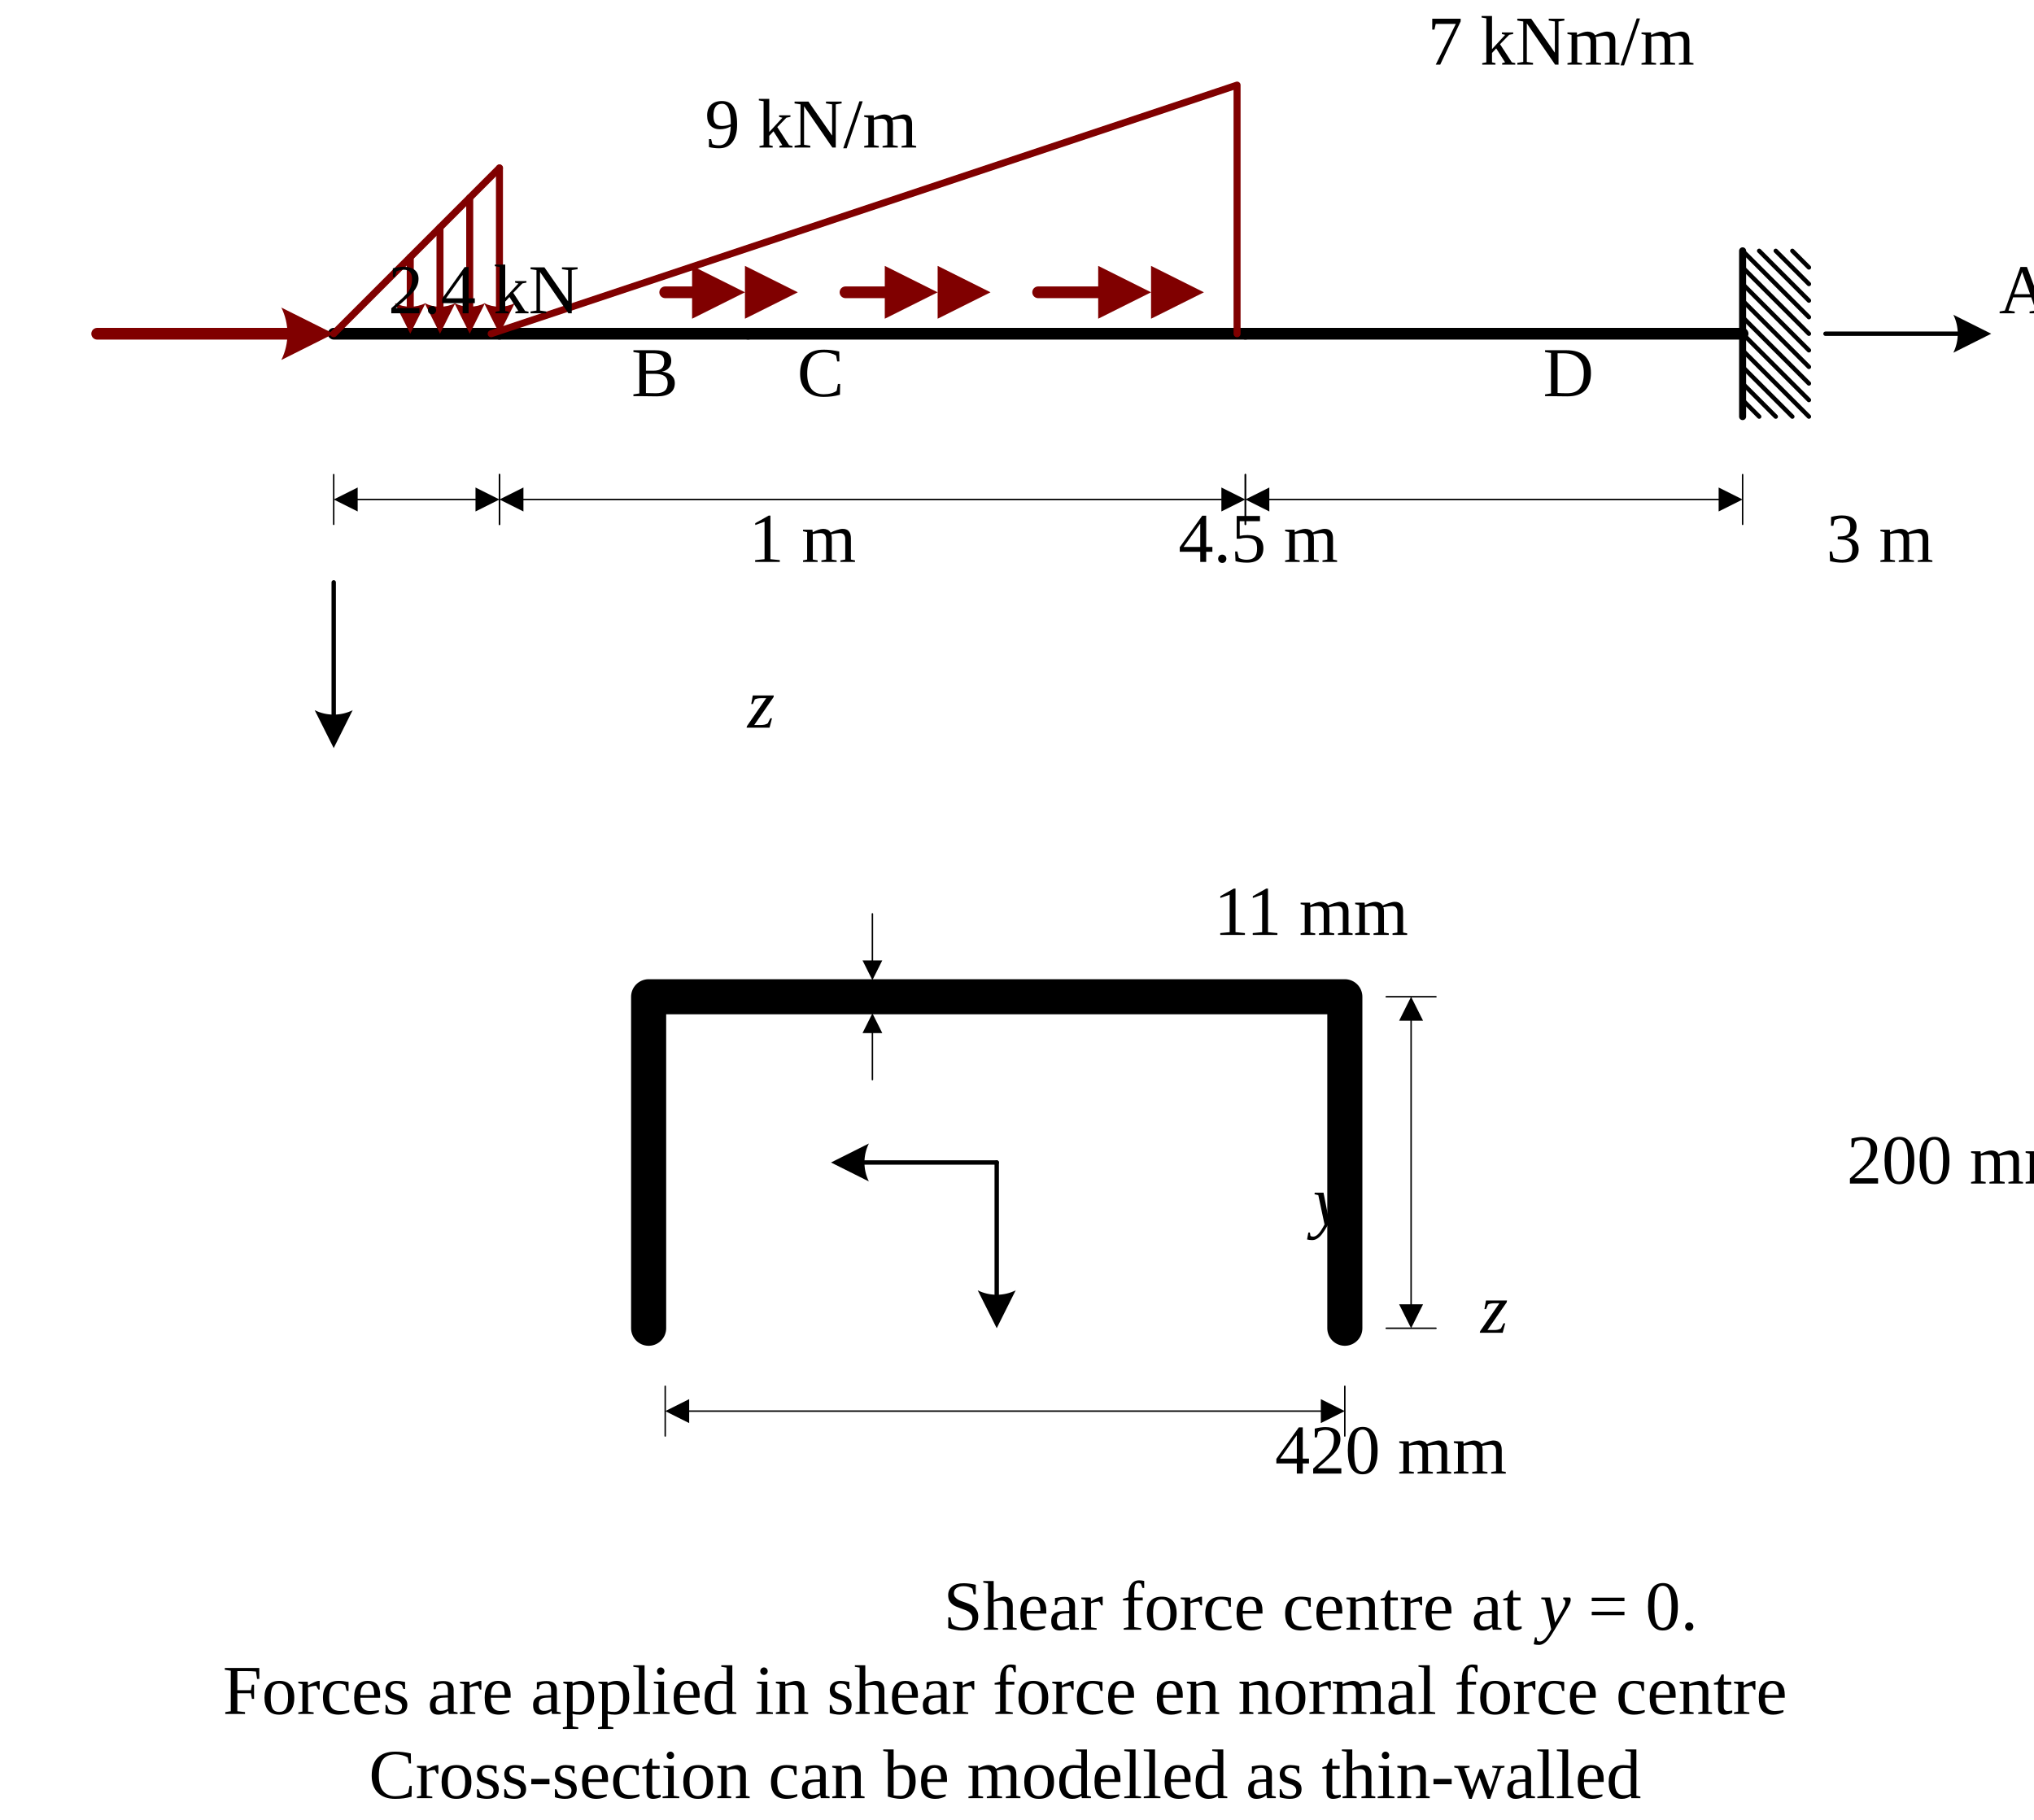
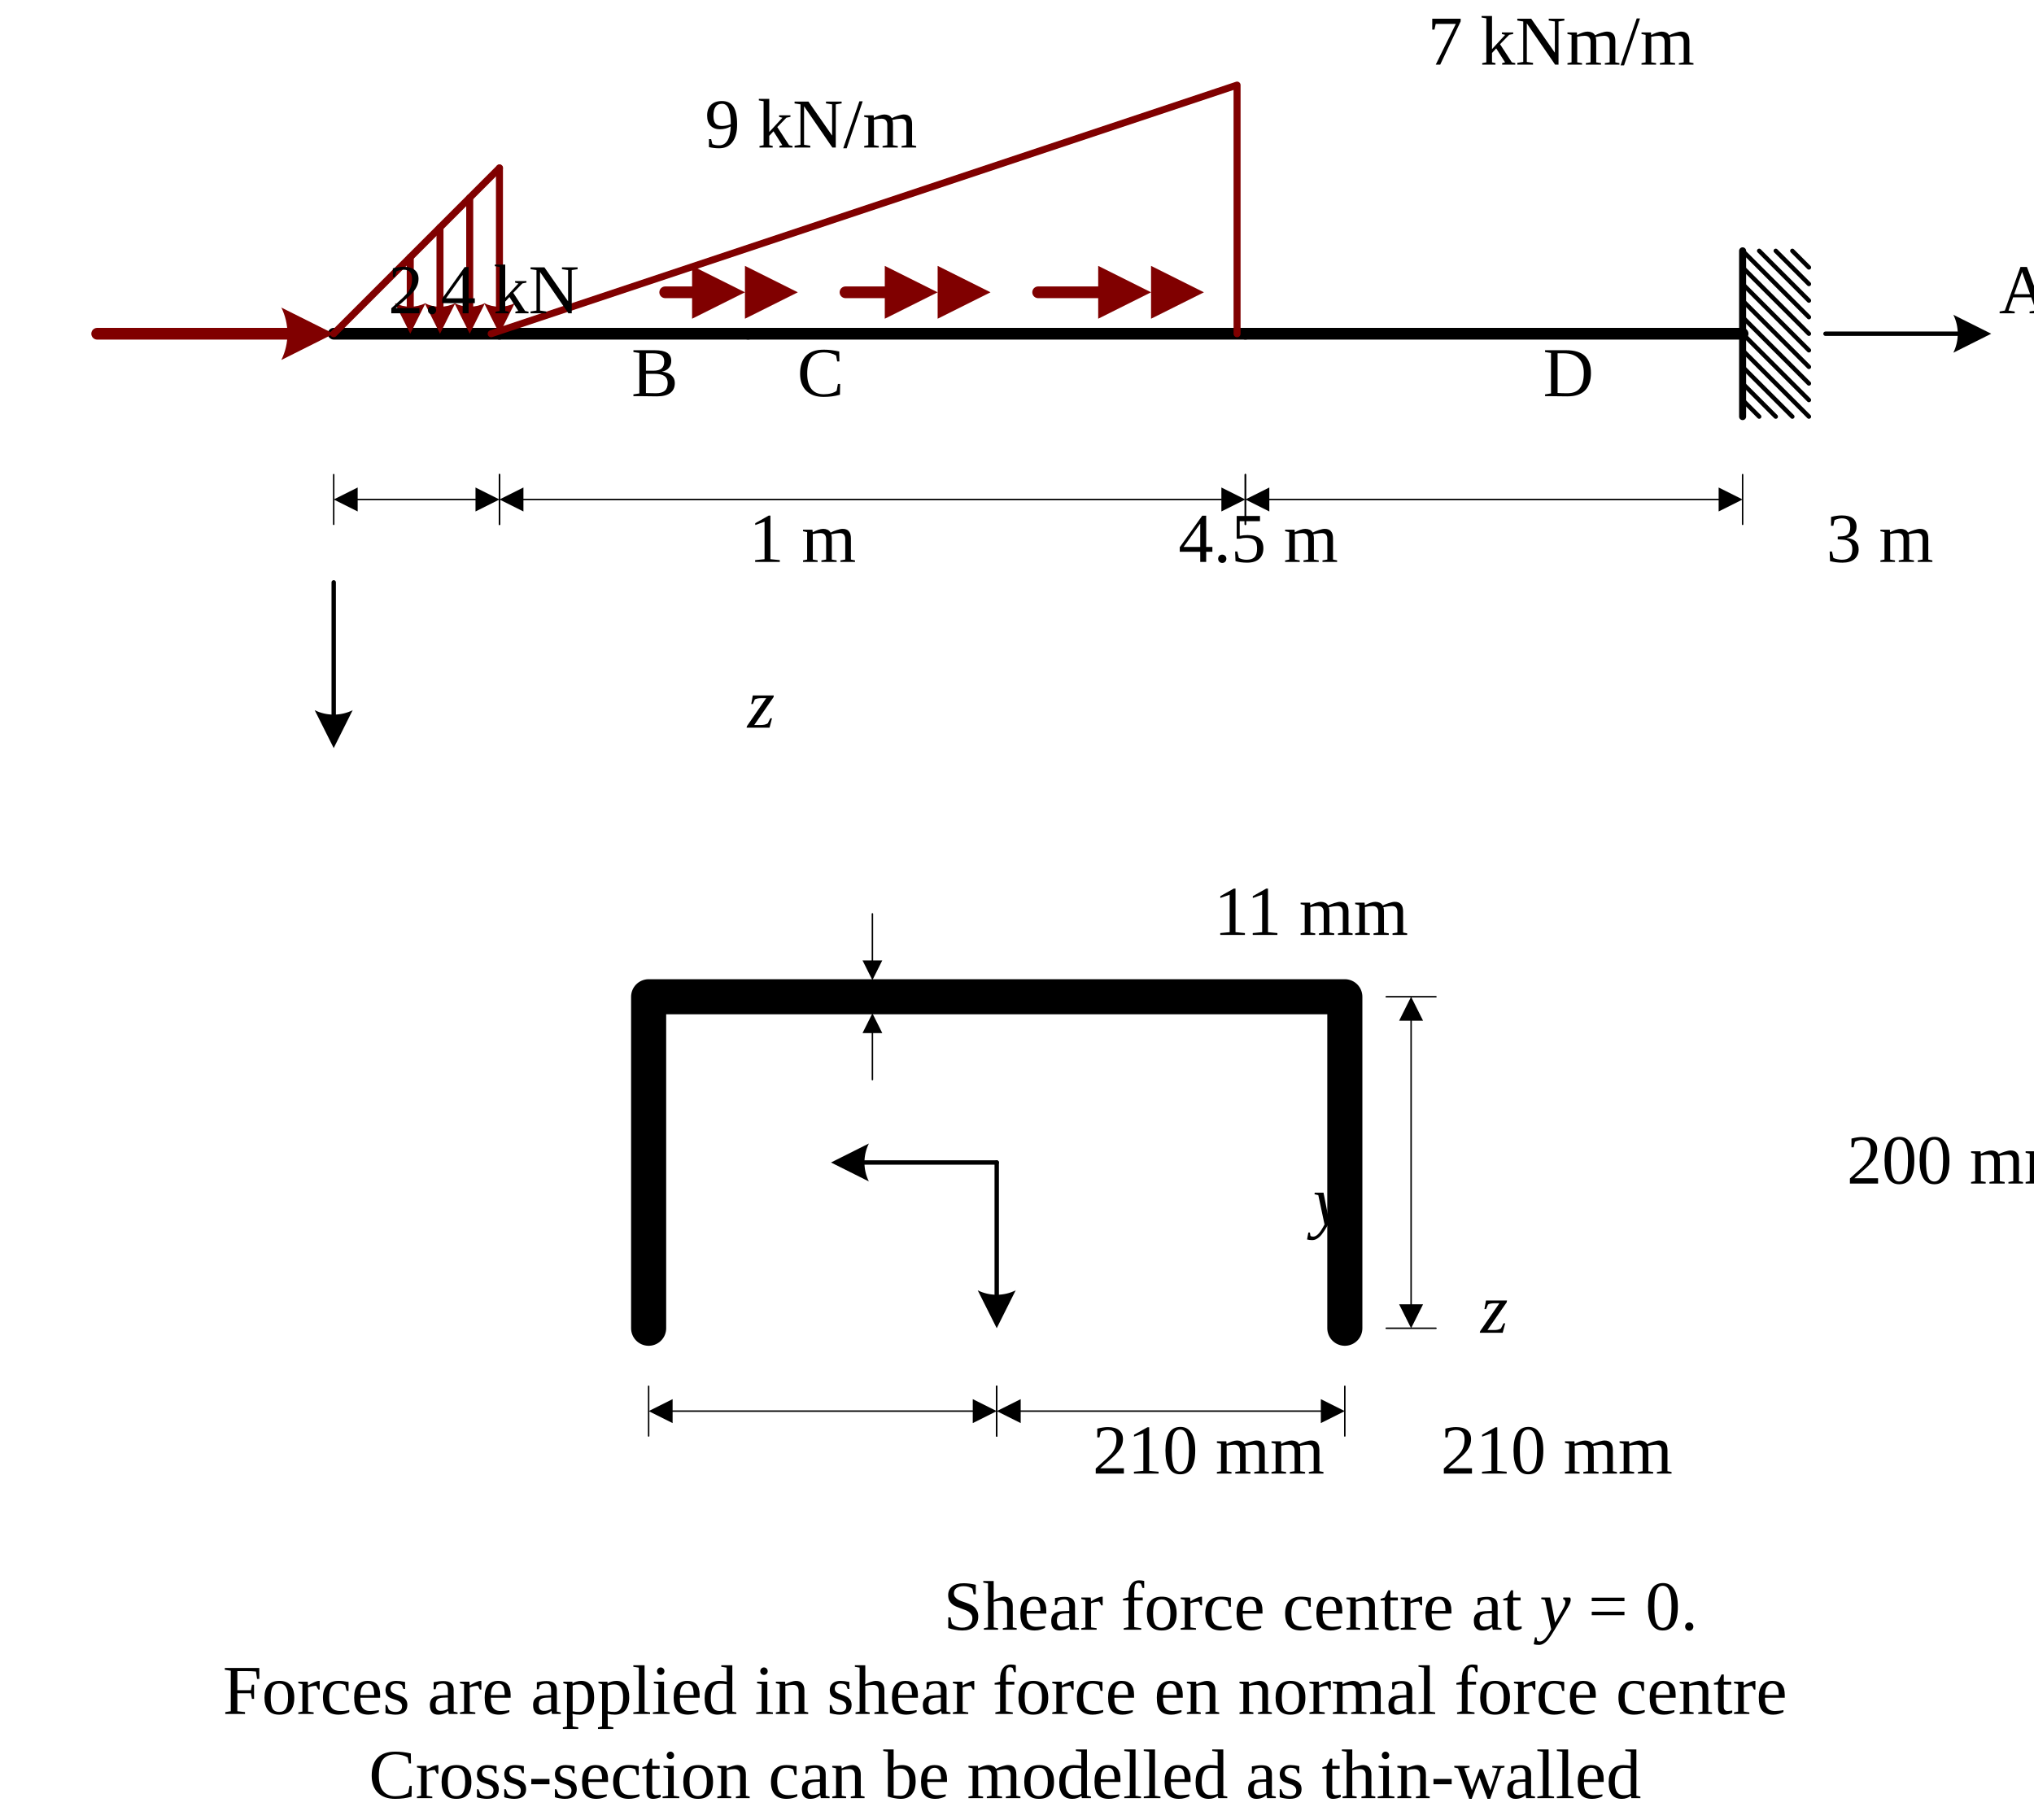
<svg xmlns="http://www.w3.org/2000/svg" xmlns:ns1="http://schemas.microsoft.com/visio/2003/SVGExtensions/" xmlns:xlink="http://www.w3.org/1999/xlink" width="4.831in" height="4.321in" viewBox="0 0 347.844 311.111" xml:space="preserve" color-interpolation-filters="sRGB" class="st24">
  <ns1:documentProperties ns1:langID="1043" ns1:metric="true" ns1:viewMarkup="false" />
  <style type="text/css">
	
		.st1 {stroke:#000000;stroke-linecap:round;stroke-linejoin:round;stroke-width:2}
		.st2 {stroke:#800000;stroke-linecap:round;stroke-linejoin:round;stroke-width:1.2}
		.st3 {marker-end:url(#mrkr5-19);stroke:#800000;stroke-linecap:round;stroke-linejoin:round;stroke-width:1.2}
		.st4 {fill:#800000;fill-opacity:1;stroke:#800000;stroke-opacity:1;stroke-width:0.455}
		.st5 {marker-start:url(#mrkr5-46);stroke:#800000;stroke-linecap:round;stroke-linejoin:round;stroke-width:2}
		.st6 {fill:#800000;fill-opacity:1;stroke:#800000;stroke-opacity:1;stroke-width:0.442}
		.st7 {stroke:#000000;stroke-linecap:round;stroke-linejoin:round;stroke-width:1.2}
		.st8 {stroke:#000000;stroke-linecap:round;stroke-linejoin:round;stroke-width:0.75}
		.st9 {marker-end:url(#mrkr5-97);stroke:#000000;stroke-linecap:round;stroke-linejoin:round;stroke-width:0.75}
		.st10 {fill:#000000;fill-opacity:1;stroke:#000000;stroke-opacity:1;stroke-width:0.229}
		.st11 {fill:none;stroke:none;stroke-linecap:round;stroke-linejoin:round;stroke-width:0.75}
		.st12 {fill:#000000;font-family:Times New Roman;font-size:1em;font-style:italic}
		.st13 {stroke:#000000;stroke-linecap:round;stroke-linejoin:round;stroke-width:0.25}
		.st14 {marker-end:url(#mrkr4-126);marker-start:url(#mrkr4-124);stroke:#000000;stroke-linecap:round;stroke-linejoin:round;stroke-width:0.25}
		.st15 {fill:#000000;fill-opacity:1;stroke:#000000;stroke-opacity:1;stroke-width:0.122}
		.st16 {fill:#000000;font-family:Times New Roman;font-size:1em}
		.st17 {stroke:#000000;stroke-linecap:round;stroke-linejoin:round;stroke-width:6}
		.st18 {marker-start:url(#mrkr4-184);stroke:#000000;stroke-linecap:round;stroke-linejoin:round;stroke-width:0.25}
		.st19 {fill:#000000;fill-opacity:1;stroke:#000000;stroke-opacity:1;stroke-width:0.148}
		.st20 {fill:none;stroke:none;stroke-linecap:round;stroke-linejoin:round;stroke-width:0.24}
		.st21 {font-size:1em;font-style:italic}
		.st22 {font-size:1em}
		.st23 {marker-start:url(#mrkr39-271);stroke:#800000;stroke-linecap:round;stroke-linejoin:round;stroke-width:2}
		.st24 {fill:none;fill-rule:evenodd;font-size:12px;overflow:visible;stroke-linecap:square;stroke-miterlimit:3}
	
	</style>
  <defs id="Markers">
    <g id="lend5">
      <path d="M 2 1 L 0 0 L 1.981 -0.993 C 1.672 -0.365 1.673 0.373 1.985 1 " style="stroke:none" />
    </g>
    <marker id="mrkr5-19" class="st4" ns1:arrowType="5" ns1:arrowSize="0" ns1:setback="3.85" refX="-3.85" orient="auto" markerUnits="strokeWidth" overflow="visible">
      <use xlink:href="#lend5" transform="scale(-2.2,-2.2) " />
    </marker>
    <marker id="mrkr5-46" class="st6" ns1:arrowType="5" ns1:arrowSize="2" ns1:setback="3.775" refX="3.775" orient="auto" markerUnits="strokeWidth" overflow="visible">
      <use xlink:href="#lend5" transform="scale(2.26) " />
    </marker>
    <marker id="mrkr5-97" class="st10" ns1:arrowType="5" ns1:arrowSize="2" ns1:setback="7.63" refX="-7.63" orient="auto" markerUnits="strokeWidth" overflow="visible">
      <use xlink:href="#lend5" transform="scale(-4.36,-4.36) " />
    </marker>
    <g id="lend4">
      <path d="M 2 1 L 0 0 L 2 -1 L 2 1 " style="stroke:none" />
    </g>
    <marker id="mrkr4-124" class="st15" ns1:arrowType="4" ns1:arrowSize="1" ns1:setback="14.96" refX="14.96" orient="auto" markerUnits="strokeWidth" overflow="visible">
      <use xlink:href="#lend4" transform="scale(8.2) " />
    </marker>
    <marker id="mrkr4-126" class="st15" ns1:arrowType="4" ns1:arrowSize="1" ns1:setback="16.4" refX="-16.4" orient="auto" markerUnits="strokeWidth" overflow="visible">
      <use xlink:href="#lend4" transform="scale(-8.2,-8.2) " />
    </marker>
    <marker id="mrkr4-184" class="st19" ns1:arrowType="4" ns1:arrowSize="0" ns1:setback="12.08" refX="12.08" orient="auto" markerUnits="strokeWidth" overflow="visible">
      <use xlink:href="#lend4" transform="scale(6.76) " />
    </marker>
    <g id="lend39">
      <path d="M 0 0 L 2 -1 L 2 1 L 0 0 M 2 0 L 4 -1 L 4 1 L 2 0 " style="stroke:none" />
    </g>
    <marker id="mrkr39-271" class="st6" ns1:arrowType="39" ns1:arrowSize="2" ns1:setback="8.86" refX="8.86" orient="auto" markerUnits="strokeWidth" overflow="visible">
      <use xlink:href="#lend39" transform="scale(2.26) " />
    </marker>
  </defs>
  <g ns1:mID="0" ns1:index="1" ns1:groupContext="foregroundPage">
    <ns1:pageProperties ns1:drawingScale="0.0393701" ns1:pageScale="0.0393701" ns1:drawingUnits="24" ns1:shadowOffsetX="8.50394" ns1:shadowOffsetY="-8.50394" />
    <g id="shape1-1" ns1:mID="1" ns1:groupContext="shape" transform="translate(57.0679,-254.043)">
      <path d="M0 311.11 L28.35 311.11" class="st1" />
    </g>
    <g id="shape2-4" ns1:mID="2" ns1:groupContext="shape" transform="translate(85.4144,-254.043)">
      <path d="M0 311.11 L42.52 311.11" class="st1" />
    </g>
    <g id="shape3-7" ns1:mID="3" ns1:groupContext="shape" transform="translate(127.934,-254.043)">
      <path d="M0 311.11 L85.04 311.11" class="st1" />
    </g>
    <g id="group4-10" transform="translate(57.0679,-254.043)" ns1:mID="4" ns1:groupContext="group">
      <g id="shape5-11" ns1:mID="5" ns1:groupContext="shape" transform="translate(-219.988,91.1222) rotate(-45)">
        <path d="M0 311.11 L40.09 311.11" class="st2" />
      </g>
      <g id="shape6-14" ns1:mID="6" ns1:groupContext="shape" transform="translate(329.287,292.935) rotate(90)">
        <path d="M0 311.11 L13.56 311.11" class="st3" />
      </g>
      <g id="shape7-20" ns1:mID="7" ns1:groupContext="shape" transform="translate(339.457,282.764) rotate(90)">
        <path d="M0 311.11 L23.73 311.11" class="st3" />
      </g>
      <g id="shape8-25" ns1:mID="8" ns1:groupContext="shape" transform="translate(334.372,287.849) rotate(90)">
        <path d="M0 311.11 L18.64 311.11" class="st3" />
      </g>
      <g id="shape9-30" ns1:mID="9" ns1:groupContext="shape" transform="translate(324.202,298.02) rotate(90)">
        <path d="M0 311.11 L8.47 311.11" class="st3" />
      </g>
    </g>
    <g id="shape18-35" ns1:mID="18" ns1:groupContext="shape" transform="translate(212.973,-254.043)">
      <path d="M0 311.11 L85.04 311.11" class="st1" />
    </g>
    <g id="shape12-38" ns1:mID="12" ns1:groupContext="shape" transform="translate(83.9971,-254.043)">
      <path d="M0 311.11 L127.56 268.59 L127.56 311.11" class="st2" />
    </g>
    <g id="shape20-41" ns1:mID="20" ns1:groupContext="shape" transform="translate(57.0679,368.179) rotate(180)">
      <path d="M7.55 311.11 L7.91 311.11 L40.45 311.11" class="st5" />
    </g>
    <g id="group21-47" transform="translate(309.351,354.005) rotate(180)" ns1:mID="21" ns1:groupContext="group">
      <g id="shape22-48" ns1:mID="22" ns1:groupContext="shape" transform="translate(322.449,282.764) rotate(90)">
        <path d="M0 311.11 L28.35 311.11" class="st7" />
      </g>
      <g id="shape23-51" ns1:mID="23" ns1:groupContext="shape" transform="translate(228.492,62.7757) rotate(45)">
        <path d="M0 311.11 L4.01 311.11" class="st8" />
      </g>
      <g id="shape24-54" ns1:mID="24" ns1:groupContext="shape" transform="translate(225.658,62.7757) rotate(45)">
        <path d="M0 311.11 L8.02 311.11" class="st8" />
      </g>
      <g id="shape25-57" ns1:mID="25" ns1:groupContext="shape" transform="translate(222.823,62.7757) rotate(45)">
        <path d="M0 311.11 L12.03 311.11" class="st8" />
      </g>
      <g id="shape26-60" ns1:mID="26" ns1:groupContext="shape" transform="translate(219.988,62.7757) rotate(45)">
        <path d="M0 311.11 L16.04 311.11" class="st8" />
      </g>
      <g id="shape27-63" ns1:mID="27" ns1:groupContext="shape" transform="translate(219.988,65.6104) rotate(45)">
        <path d="M0 311.11 L16.04 311.11" class="st8" />
      </g>
      <g id="shape28-66" ns1:mID="28" ns1:groupContext="shape" transform="translate(219.988,68.445) rotate(45)">
        <path d="M0 311.11 L16.04 311.11" class="st8" />
      </g>
      <g id="shape29-69" ns1:mID="29" ns1:groupContext="shape" transform="translate(219.988,71.2797) rotate(45)">
        <path d="M0 311.11 L16.04 311.11" class="st8" />
      </g>
      <g id="shape30-72" ns1:mID="30" ns1:groupContext="shape" transform="translate(219.988,74.1143) rotate(45)">
        <path d="M0 311.11 L16.04 311.11" class="st8" />
      </g>
      <g id="shape31-75" ns1:mID="31" ns1:groupContext="shape" transform="translate(219.988,76.949) rotate(45)">
        <path d="M0 311.11 L16.04 311.11" class="st8" />
      </g>
      <g id="shape32-78" ns1:mID="32" ns1:groupContext="shape" transform="translate(219.988,79.7836) rotate(45)">
        <path d="M0 311.11 L16.04 311.11" class="st8" />
      </g>
      <g id="shape33-81" ns1:mID="33" ns1:groupContext="shape" transform="translate(219.988,82.6183) rotate(45)">
        <path d="M0 311.11 L12.03 311.11" class="st8" />
      </g>
      <g id="shape34-84" ns1:mID="34" ns1:groupContext="shape" transform="translate(219.988,85.4529) rotate(45)">
        <path d="M0 311.11 L8.02 311.11" class="st8" />
      </g>
      <g id="shape35-87" ns1:mID="35" ns1:groupContext="shape" transform="translate(219.988,88.2876) rotate(45)">
        <path d="M0 311.11 L4.01 311.11" class="st8" />
      </g>
    </g>
    <g id="group36-90" transform="translate(57.0679,-183.177)" ns1:mID="36" ns1:groupContext="group">
      <g id="shape37-91" ns1:mID="37" ns1:groupContext="shape" transform="translate(311.111,282.764) rotate(90)">
        <path d="M0 311.11 L22.62 311.11" class="st9" />
      </g>
      <g id="shape38-98" ns1:mID="38" ns1:groupContext="shape">
        <ns1:textBlock ns1:margins="rect(4,4,4,4)" ns1:tabSpace="42.5197" />
        <ns1:textRect cx="7.087" cy="304.024" width="14.18" height="14.173" />
        <rect x="0" y="296.937" width="14.173" height="14.173" class="st11" />
        <text x="4.75" y="307.62" class="st12" ns1:langID="1043">
          <ns1:paragraph ns1:horizAlign="1" />
          <ns1:tabList />z</text>
      </g>
    </g>
    <g id="group39-101" transform="translate(312.186,-239.87)" ns1:mID="39" ns1:groupContext="group">
      <g id="shape40-102" ns1:mID="40" ns1:groupContext="shape" transform="translate(-3.53797E-12,-14.1732)">
        <path d="M0 311.11 L22.62 311.11" class="st9" />
      </g>
      <g id="shape41-107" ns1:mID="41" ns1:groupContext="shape" transform="translate(14.1732,0)">
        <ns1:textBlock ns1:margins="rect(4,4,4,4)" ns1:tabSpace="42.5197" />
        <ns1:textRect cx="7.087" cy="304.024" width="14.18" height="14.173" />
        <rect x="0" y="296.937" width="14.173" height="14.173" class="st11" />
        <text x="4.42" y="307.62" class="st12" ns1:langID="1043">
          <ns1:paragraph ns1:horizAlign="1" />
          <ns1:tabList />x</text>
      </g>
    </g>
    <g id="group42-110" transform="translate(212.973,-211.523)" ns1:mID="42" ns1:groupContext="group">
      <g id="group43-111" transform="translate(0,-9.92126)" ns1:mID="43" ns1:groupContext="group">
        <g id="shape44-112" ns1:mID="44" ns1:groupContext="shape" transform="translate(311.111,302.607) rotate(90)">
          <path d="M0 311.11 L8.5 311.11" class="st13" />
        </g>
        <g id="shape45-115" ns1:mID="45" ns1:groupContext="shape" transform="translate(396.15,302.607) rotate(90)">
          <path d="M0 311.11 L8.5 311.11" class="st13" />
        </g>
        <g id="shape46-118" ns1:mID="46" ns1:groupContext="shape" transform="translate(0,-4.25197)">
          <path d="M3.74 311.11 L4.1 311.11 L80.94 311.11" class="st14" />
        </g>
      </g>
      <g id="shape47-127" ns1:mID="47" ns1:groupContext="shape">
        <ns1:textBlock ns1:margins="rect(4,4,4,4)" ns1:tabSpace="42.5197" />
        <ns1:textRect cx="42.52" cy="304.024" width="85.04" height="14.173" />
        <rect x="0" y="296.937" width="85.039" height="14.173" class="st11" />
        <text x="33.35" y="307.62" class="st16" ns1:langID="1043">
          <ns1:paragraph ns1:horizAlign="1" />
          <ns1:tabList />3 m</text>
      </g>
    </g>
    <g id="group48-130" transform="translate(85.4144,-211.523)" ns1:mID="48" ns1:groupContext="group">
      <g id="group49-131" transform="translate(0,-9.92126)" ns1:mID="49" ns1:groupContext="group">
        <g id="shape50-132" ns1:mID="50" ns1:groupContext="shape" transform="translate(311.111,302.607) rotate(90)">
          <path d="M0 311.11 L8.5 311.11" class="st13" />
        </g>
        <g id="shape51-135" ns1:mID="51" ns1:groupContext="shape" transform="translate(438.67,302.607) rotate(90)">
          <path d="M0 311.11 L8.5 311.11" class="st13" />
        </g>
        <g id="shape52-138" ns1:mID="52" ns1:groupContext="shape" transform="translate(0,-4.25197)">
          <path d="M3.74 311.11 L4.1 311.11 L123.46 311.11" class="st14" />
        </g>
      </g>
      <g id="shape53-145" ns1:mID="53" ns1:groupContext="shape">
        <ns1:textBlock ns1:margins="rect(4,4,4,4)" ns1:tabSpace="42.5197" />
        <ns1:textRect cx="63.779" cy="304.024" width="127.56" height="14.173" />
        <rect x="0" y="296.937" width="127.559" height="14.173" class="st11" />
        <text x="50.11" y="307.62" class="st16" ns1:langID="1043">
          <ns1:paragraph ns1:horizAlign="1" />
          <ns1:tabList />4.5 m</text>
      </g>
    </g>
    <g id="group54-148" transform="translate(57.0679,-211.523)" ns1:mID="54" ns1:groupContext="group">
      <g id="group55-149" transform="translate(0,-9.92126)" ns1:mID="55" ns1:groupContext="group">
        <g id="shape56-150" ns1:mID="56" ns1:groupContext="shape" transform="translate(311.111,302.607) rotate(90)">
          <path d="M0 311.11 L8.5 311.11" class="st13" />
        </g>
        <g id="shape57-153" ns1:mID="57" ns1:groupContext="shape" transform="translate(339.457,302.607) rotate(90)">
          <path d="M0 311.11 L8.5 311.11" class="st13" />
        </g>
        <g id="shape58-156" ns1:mID="58" ns1:groupContext="shape" transform="translate(0,-4.25197)">
          <path d="M3.74 311.11 L4.1 311.11 L24.25 311.11" class="st14" />
        </g>
      </g>
      <g id="shape59-163" ns1:mID="59" ns1:groupContext="shape">
        <ns1:textBlock ns1:margins="rect(4,4,4,4)" ns1:tabSpace="42.5197" />
        <ns1:textRect cx="14.173" cy="304.024" width="28.35" height="14.173" />
        <rect x="0" y="296.937" width="28.346" height="14.173" class="st11" />
        <text x="5.01" y="307.62" class="st16" ns1:langID="1043">
          <ns1:paragraph ns1:horizAlign="1" />
          <ns1:tabList />1 m</text>
      </g>
    </g>
    <g id="shape60-166" ns1:mID="60" ns1:groupContext="shape" transform="translate(0.375,-254.043)">
      <ns1:textBlock ns1:margins="rect(4,4,4,4)" ns1:tabSpace="42.5197" />
      <ns1:textRect cx="28.346" cy="304.024" width="56.7" height="14.173" />
      <rect x="0" y="296.937" width="56.693" height="14.173" class="st11" />
      <text x="12.01" y="307.62" class="st16" ns1:langID="1043">
        <ns1:paragraph ns1:horizAlign="1" />
        <ns1:tabList />2.4 kN</text>
    </g>
    <g id="shape61-169" ns1:mID="61" ns1:groupContext="shape" transform="translate(56.3593,-282.389)">
      <ns1:textBlock ns1:margins="rect(4,4,4,4)" ns1:tabSpace="42.5197" />
      <ns1:textRect cx="28.346" cy="304.024" width="56.7" height="14.173" />
      <rect x="0" y="296.937" width="56.693" height="14.173" class="st11" />
      <text x="10.18" y="307.62" class="st16" ns1:langID="1043">
        <ns1:paragraph ns1:horizAlign="1" />
        <ns1:tabList />9 kN/m</text>
    </g>
    <g id="shape62-172" ns1:mID="62" ns1:groupContext="shape" transform="translate(184.627,-296.562)">
      <ns1:textBlock ns1:margins="rect(4,4,4,4)" ns1:tabSpace="42.5197" />
      <ns1:textRect cx="28.346" cy="304.024" width="56.7" height="14.173" />
      <rect x="0" y="296.937" width="56.693" height="14.173" class="st11" />
      <text x="5.51" y="307.62" class="st16" ns1:langID="1043">
        <ns1:paragraph ns1:horizAlign="1" />
        <ns1:tabList />7 kNm/m</text>
    </g>
    <g id="shape63-175" ns1:mID="63" ns1:groupContext="shape" transform="translate(110.926,-83.964)">
      <path d="M0 311.11 L0 254.42 L119.06 254.42 L119.06 311.11" class="st17" />
    </g>
    <g id="group64-178" transform="translate(149.194,-126.484)" ns1:mID="64" ns1:groupContext="group">
      <g id="shape65-179" ns1:mID="65" ns1:groupContext="shape" transform="translate(-311.111,294.103) rotate(-90)">
        <path d="M3.02 311.11 L3.38 311.11 L11.34 311.11" class="st18" />
      </g>
      <g id="shape66-185" ns1:mID="66" ns1:groupContext="shape" transform="translate(311.111,299.772) rotate(90)">
        <path d="M3.02 311.11 L3.38 311.11 L11.34 311.11" class="st18" />
      </g>
    </g>
-     <g id="group67-190" transform="translate(113.761,-55.6175)" ns1:mID="67" ns1:groupContext="group">
+     <g id="group67-190" transform="translate(110.926,-55.6175)" ns1:mID="67" ns1:groupContext="group">
      <g id="group68-191" transform="translate(0,-9.92126)" ns1:mID="68" ns1:groupContext="group">
        <g id="shape69-192" ns1:mID="69" ns1:groupContext="shape" transform="translate(311.111,302.607) rotate(90)">
          <path d="M0 311.11 L8.5 311.11" class="st13" />
        </g>
-         <g id="shape70-195" ns1:mID="70" ns1:groupContext="shape" transform="translate(427.331,302.607) rotate(90)">
+         <g id="shape70-195" ns1:mID="70" ns1:groupContext="shape" transform="translate(370.638,302.607) rotate(90)">
          <path d="M0 311.11 L8.5 311.11" class="st13" />
        </g>
        <g id="shape71-198" ns1:mID="71" ns1:groupContext="shape" transform="translate(0,-4.25197)">
-           <path d="M3.74 311.11 L4.1 311.11 L112.12 311.11" class="st14" />
+           <path d="M3.74 311.11 L4.1 311.11 L55.43 311.11" class="st14" />
        </g>
      </g>
      <g id="shape72-205" ns1:mID="72" ns1:groupContext="shape">
        <ns1:textBlock ns1:margins="rect(4,4,4,4)" ns1:tabSpace="42.5197" />
-         <ns1:textRect cx="58.11" cy="304.024" width="116.23" height="14.173" />
-         <rect x="0" y="296.937" width="116.22" height="14.173" class="st11" />
-         <text x="38.28" y="307.62" class="st16" ns1:langID="1043">
-           <ns1:paragraph ns1:horizAlign="1" />
-           <ns1:tabList />420 mm</text>
+         <ns1:textRect cx="29.764" cy="304.024" width="59.53" height="14.173" />
+         <rect x="0" y="296.937" width="59.528" height="14.173" class="st11" />
+         <text x="9.93" y="307.62" class="st16" ns1:langID="1043">
+           <ns1:paragraph ns1:horizAlign="1" />
+           <ns1:tabList />210 mm</text>
      </g>
    </g>
    <g id="group73-208" transform="translate(237.068,-83.964)" ns1:mID="73" ns1:groupContext="group">
      <g id="group74-209" transform="translate(-302.607,311.111) rotate(-90)" ns1:mID="74" ns1:groupContext="group">
        <g id="shape75-210" ns1:mID="75" ns1:groupContext="shape" transform="translate(311.111,302.607) rotate(90)">
          <path d="M0 311.11 L8.5 311.11" class="st13" />
        </g>
        <g id="shape76-213" ns1:mID="76" ns1:groupContext="shape" transform="translate(367.804,302.607) rotate(90)">
          <path d="M0 311.11 L8.5 311.11" class="st13" />
        </g>
        <g id="shape77-216" ns1:mID="77" ns1:groupContext="shape" transform="translate(0,-4.25197)">
          <path d="M3.74 311.11 L4.1 311.11 L52.59 311.11" class="st14" />
        </g>
      </g>
      <g id="shape78-223" ns1:mID="78" ns1:groupContext="shape" transform="translate(4.25197,-22.6772)">
        <ns1:textBlock ns1:margins="rect(4,4,4,4)" ns1:tabSpace="42.5197" />
        <ns1:textRect cx="28.346" cy="305.441" width="56.7" height="11.339" />
        <rect x="0" y="299.772" width="56.693" height="11.339" class="st11" />
        <text x="8.51" y="309.04" class="st16" ns1:langID="1043">
          <ns1:paragraph ns1:horizAlign="1" />
          <ns1:tabList />200 mm</text>
      </g>
    </g>
    <g id="shape79-226" ns1:mID="79" ns1:groupContext="shape" transform="translate(142.107,-149.161)">
      <ns1:textBlock ns1:margins="rect(4,4,4,4)" ns1:tabSpace="42.5197" />
      <ns1:textRect cx="28.346" cy="305.441" width="56.7" height="11.339" />
      <rect x="0" y="299.772" width="56.693" height="11.339" class="st11" />
      <text x="11.51" y="309.04" class="st16" ns1:langID="1043">
        <ns1:paragraph ns1:horizAlign="1" />
        <ns1:tabList />11 mm</text>
    </g>
    <g id="shape80-229" ns1:mID="80" ns1:groupContext="shape" transform="translate(283.84,-254.043)">
      <ns1:textBlock ns1:margins="rect(4,4,4,4)" ns1:tabSpace="42.5197" />
      <ns1:textRect cx="7.087" cy="304.024" width="14.18" height="14.173" />
      <rect x="0" y="296.937" width="14.173" height="14.173" class="st20" />
      <text x="4" y="307.62" class="st16" ns1:langID="1043">
        <ns1:paragraph ns1:horizAlign="1" />
        <ns1:tabList />A</text>
    </g>
    <g id="shape81-232" ns1:mID="81" ns1:groupContext="shape" transform="translate(49.9813,-239.87)">
      <ns1:textBlock ns1:margins="rect(4,4,4,4)" ns1:tabSpace="42.5197" />
      <ns1:textRect cx="7.087" cy="304.024" width="14.18" height="14.173" />
      <rect x="0" y="296.937" width="14.173" height="14.173" class="st20" />
      <text x="4" y="307.62" class="st16" ns1:langID="1043">
        <ns1:paragraph ns1:horizAlign="1" />
        <ns1:tabList />B</text>
    </g>
    <g id="shape82-235" ns1:mID="82" ns1:groupContext="shape" transform="translate(78.3278,-239.87)">
      <ns1:textBlock ns1:margins="rect(4,4,4,4)" ns1:tabSpace="42.5197" />
      <ns1:textRect cx="7.087" cy="304.024" width="14.18" height="14.173" />
      <rect x="0" y="296.937" width="14.173" height="14.173" class="st20" />
      <text x="4" y="307.62" class="st16" ns1:langID="1043">
        <ns1:paragraph ns1:horizAlign="1" />
        <ns1:tabList />C</text>
    </g>
    <g id="shape83-238" ns1:mID="83" ns1:groupContext="shape" transform="translate(205.887,-239.87)">
      <ns1:textBlock ns1:margins="rect(4,4,4,4)" ns1:tabSpace="42.5197" />
      <ns1:textRect cx="7.087" cy="304.024" width="14.18" height="14.173" />
      <rect x="0" y="296.937" width="14.173" height="14.173" class="st20" />
      <text x="4" y="307.62" class="st16" ns1:langID="1043">
        <ns1:paragraph ns1:horizAlign="1" />
        <ns1:tabList />D</text>
    </g>
    <g id="shape84-241" ns1:mID="84" ns1:groupContext="shape" transform="translate(15.9655,-15.9325)">
      <ns1:textBlock ns1:margins="rect(4,4,4,4)" ns1:tabSpace="42.5197" />
      <ns1:textRect cx="155.906" cy="305.441" width="311.82" height="11.339" />
      <rect x="0" y="299.772" width="311.811" height="11.339" class="st11" />
      <text x="91.39" y="294.64" class="st16" ns1:langID="1043">
        <ns1:paragraph ns1:horizAlign="1" />
        <ns1:tabList />Shear force centre at <tspan class="st21">y </tspan>= 0.<ns1:newlineChar />
        <tspan x="22.14" dy="1.2em" class="st22">Forces are applied in shear force en normal force centre<ns1:newlineChar />
        </tspan>
        <tspan x="47.1" dy="1.2em" class="st22">Cross</tspan>-section can be modelled as thin-walled</text>
    </g>
    <g id="group85-247" transform="translate(142.107,-83.964)" ns1:mID="85" ns1:groupContext="group">
      <g id="group86-248" transform="translate(28.3465,-1.7053E-13)" ns1:mID="86" ns1:groupContext="group">
        <g id="shape87-249" ns1:mID="87" ns1:groupContext="shape" transform="translate(311.111,282.764) rotate(90)">
          <path d="M0 311.11 L22.62 311.11" class="st9" />
        </g>
        <g id="shape88-254" ns1:mID="88" ns1:groupContext="shape">
          <ns1:textBlock ns1:margins="rect(4,4,4,4)" ns1:tabSpace="42.5197" />
          <ns1:textRect cx="7.087" cy="308.276" width="14.18" height="5.669" />
          <rect x="0" y="305.441" width="14.173" height="5.669" class="st11" />
          <text x="4.75" y="311.88" class="st12" ns1:langID="1043">
            <ns1:paragraph ns1:horizAlign="1" />
            <ns1:tabList />z</text>
        </g>
      </g>
      <g id="group89-257" transform="translate(311.111,282.764) rotate(90)" ns1:mID="89" ns1:groupContext="group">
        <g id="shape90-258" ns1:mID="90" ns1:groupContext="shape" transform="translate(311.111,282.764) rotate(90)">
          <path d="M0 311.11 L22.62 311.11" class="st9" />
        </g>
        <g id="shape91-263" ns1:mID="91" ns1:groupContext="shape" transform="translate(-296.937,311.111) rotate(-90)">
          <ns1:textBlock ns1:margins="rect(4,4,4,4)" ns1:tabSpace="42.5197" />
          <ns1:textRect cx="7.087" cy="304.024" width="14.18" height="14.173" />
          <rect x="0" y="296.937" width="14.173" height="14.173" class="st11" />
          <text x="4.42" y="307.62" class="st12" ns1:langID="1043">
            <ns1:paragraph ns1:horizAlign="1" />
            <ns1:tabList />y</text>
        </g>
      </g>
    </g>
    <g id="shape98-266" ns1:mID="98" ns1:groupContext="shape" transform="translate(205.887,361.092) rotate(180)">
      <path d="M17.72 311.11 L18.08 311.11 L28.35 311.11" class="st23" />
    </g>
    <g id="shape99-272" ns1:mID="99" ns1:groupContext="shape" transform="translate(136.438,361.092) rotate(180)">
      <path d="M17.72 311.11 L18.08 311.11 L22.68 311.11" class="st23" />
    </g>
    <g id="shape100-277" ns1:mID="100" ns1:groupContext="shape" transform="translate(169.391,361.092) rotate(180)">
      <path d="M17.72 311.11 L18.08 311.11 L24.8 311.11" class="st23" />
    </g>
+     <g id="group101-282" transform="translate(170.454,-55.6175)" ns1:mID="101" ns1:groupContext="group">
+       <g id="group102-283" transform="translate(0,-9.92126)" ns1:mID="102" ns1:groupContext="group">
+         <g id="shape103-284" ns1:mID="103" ns1:groupContext="shape" transform="translate(311.111,302.607) rotate(90)">
+           <path d="M0 311.11 L8.5 311.11" class="st13" />
+         </g>
+         <g id="shape104-287" ns1:mID="104" ns1:groupContext="shape" transform="translate(370.638,302.607) rotate(90)">
+           <path d="M0 311.11 L8.5 311.11" class="st13" />
+         </g>
+         <g id="shape105-290" ns1:mID="105" ns1:groupContext="shape" transform="translate(0,-4.25197)">
+           <path d="M3.74 311.11 L4.1 311.11 L55.43 311.11" class="st14" />
+         </g>
+       </g>
+       <g id="shape106-297" ns1:mID="106" ns1:groupContext="shape">
+         <ns1:textBlock ns1:margins="rect(4,4,4,4)" ns1:tabSpace="42.5197" />
+         <ns1:textRect cx="29.764" cy="304.024" width="59.53" height="14.173" />
+         <rect x="0" y="296.937" width="59.528" height="14.173" class="st11" />
+         <text x="9.93" y="307.62" class="st16" ns1:langID="1043">
+           <ns1:paragraph ns1:horizAlign="1" />
+           <ns1:tabList />210 mm</text>
+       </g>
+     </g>
  </g>
</svg>
